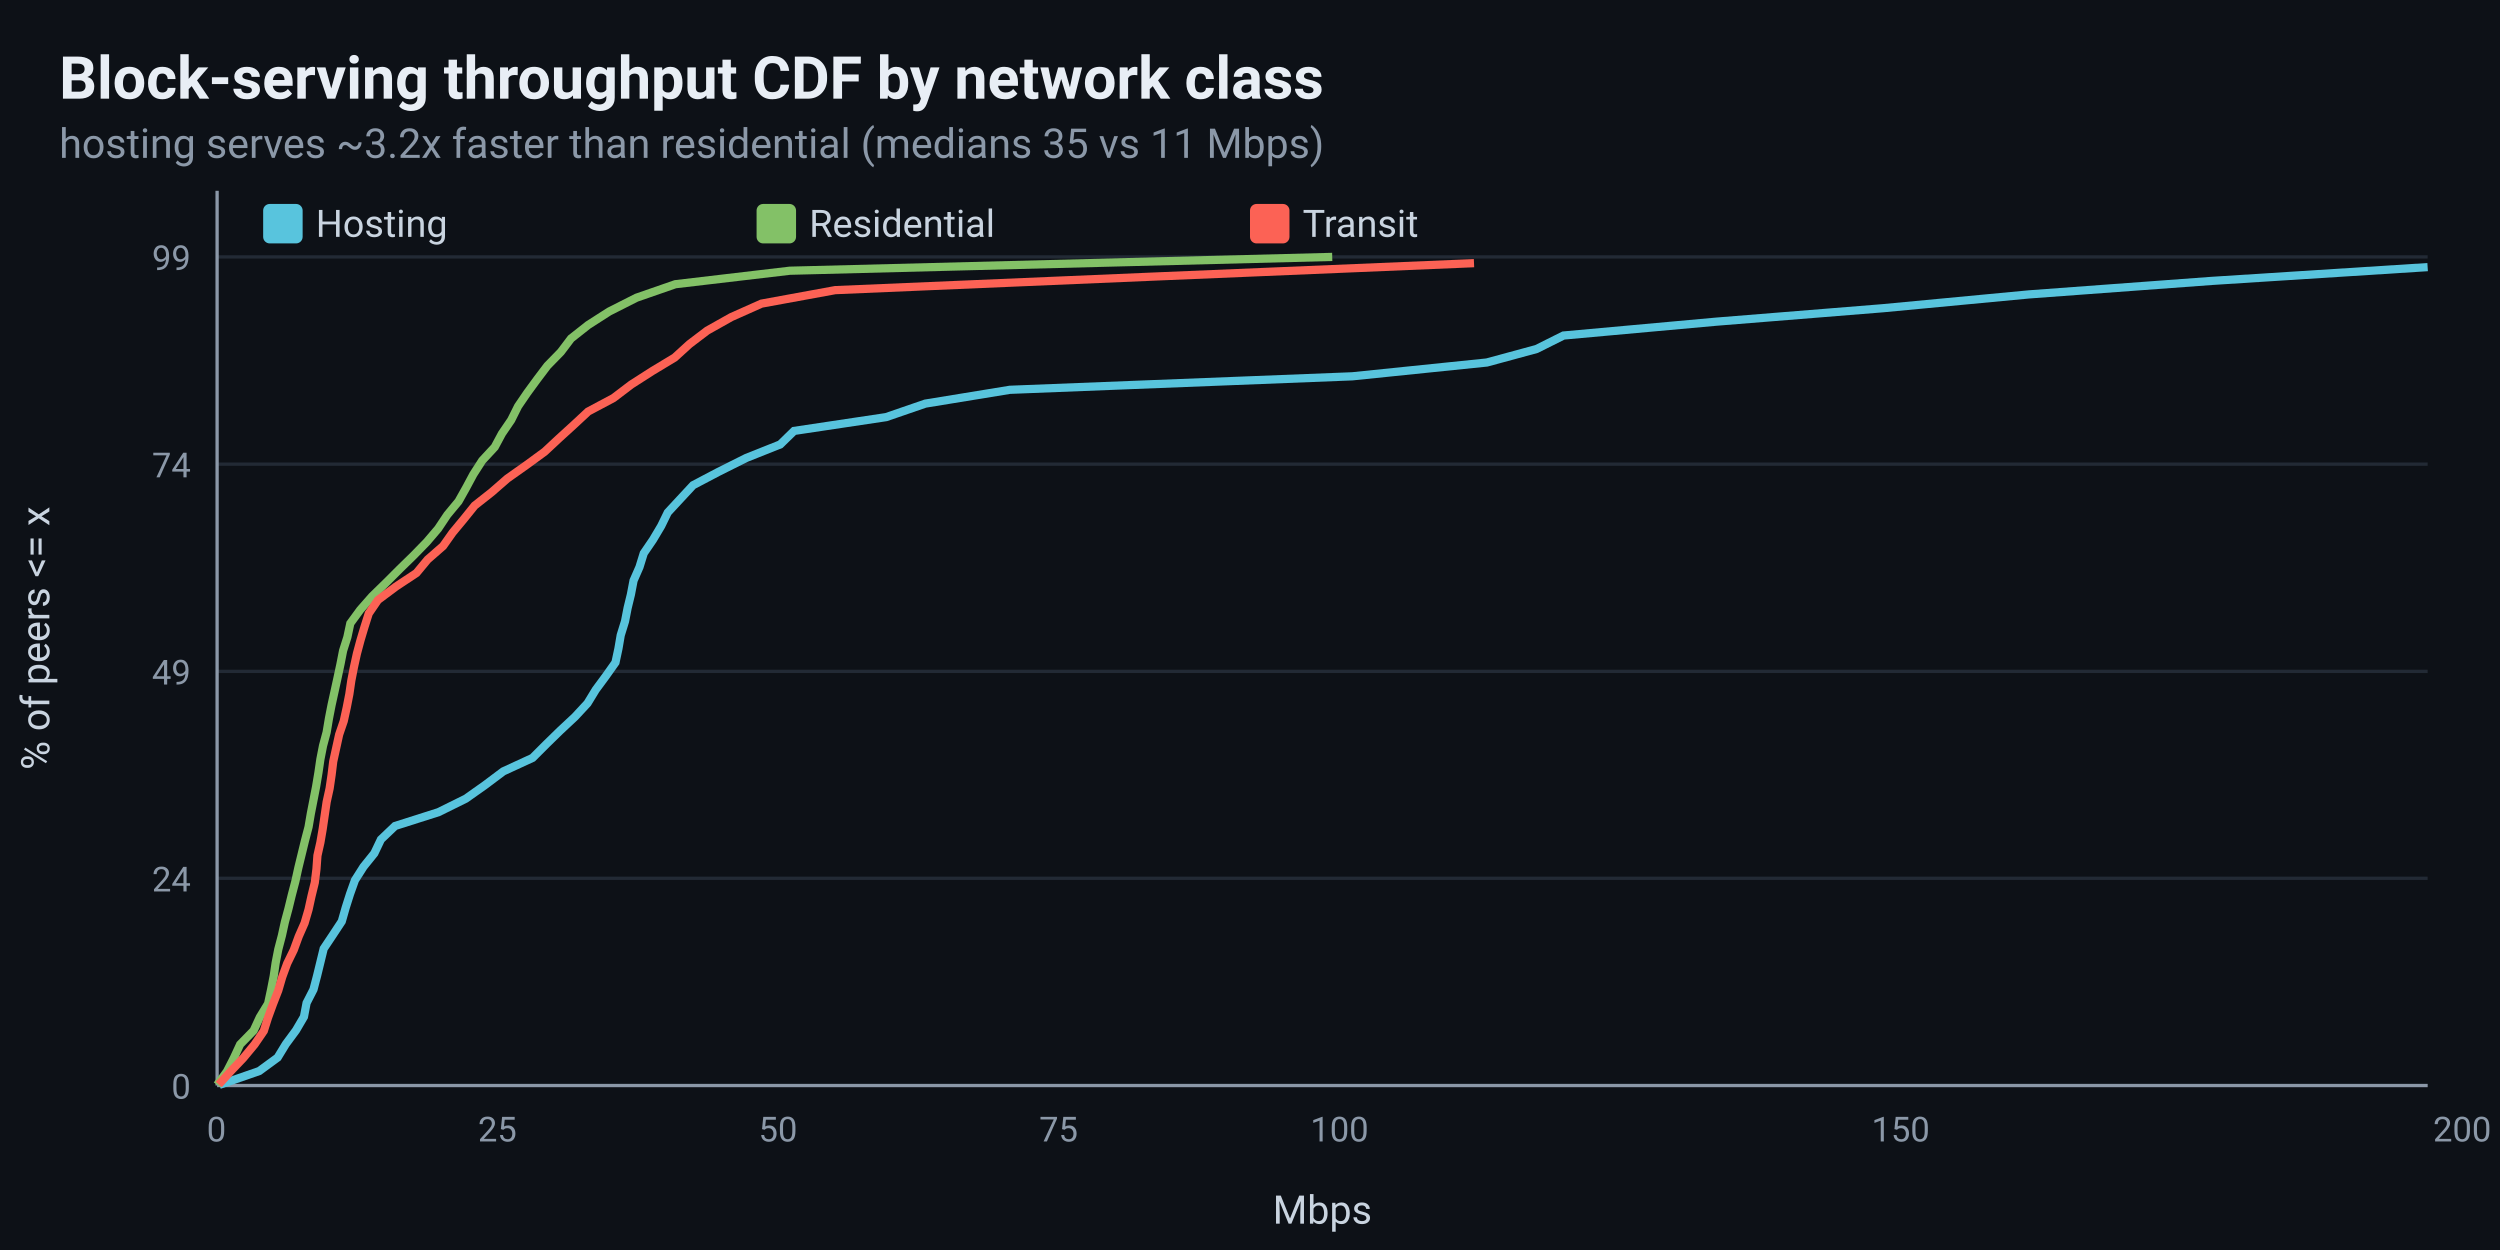
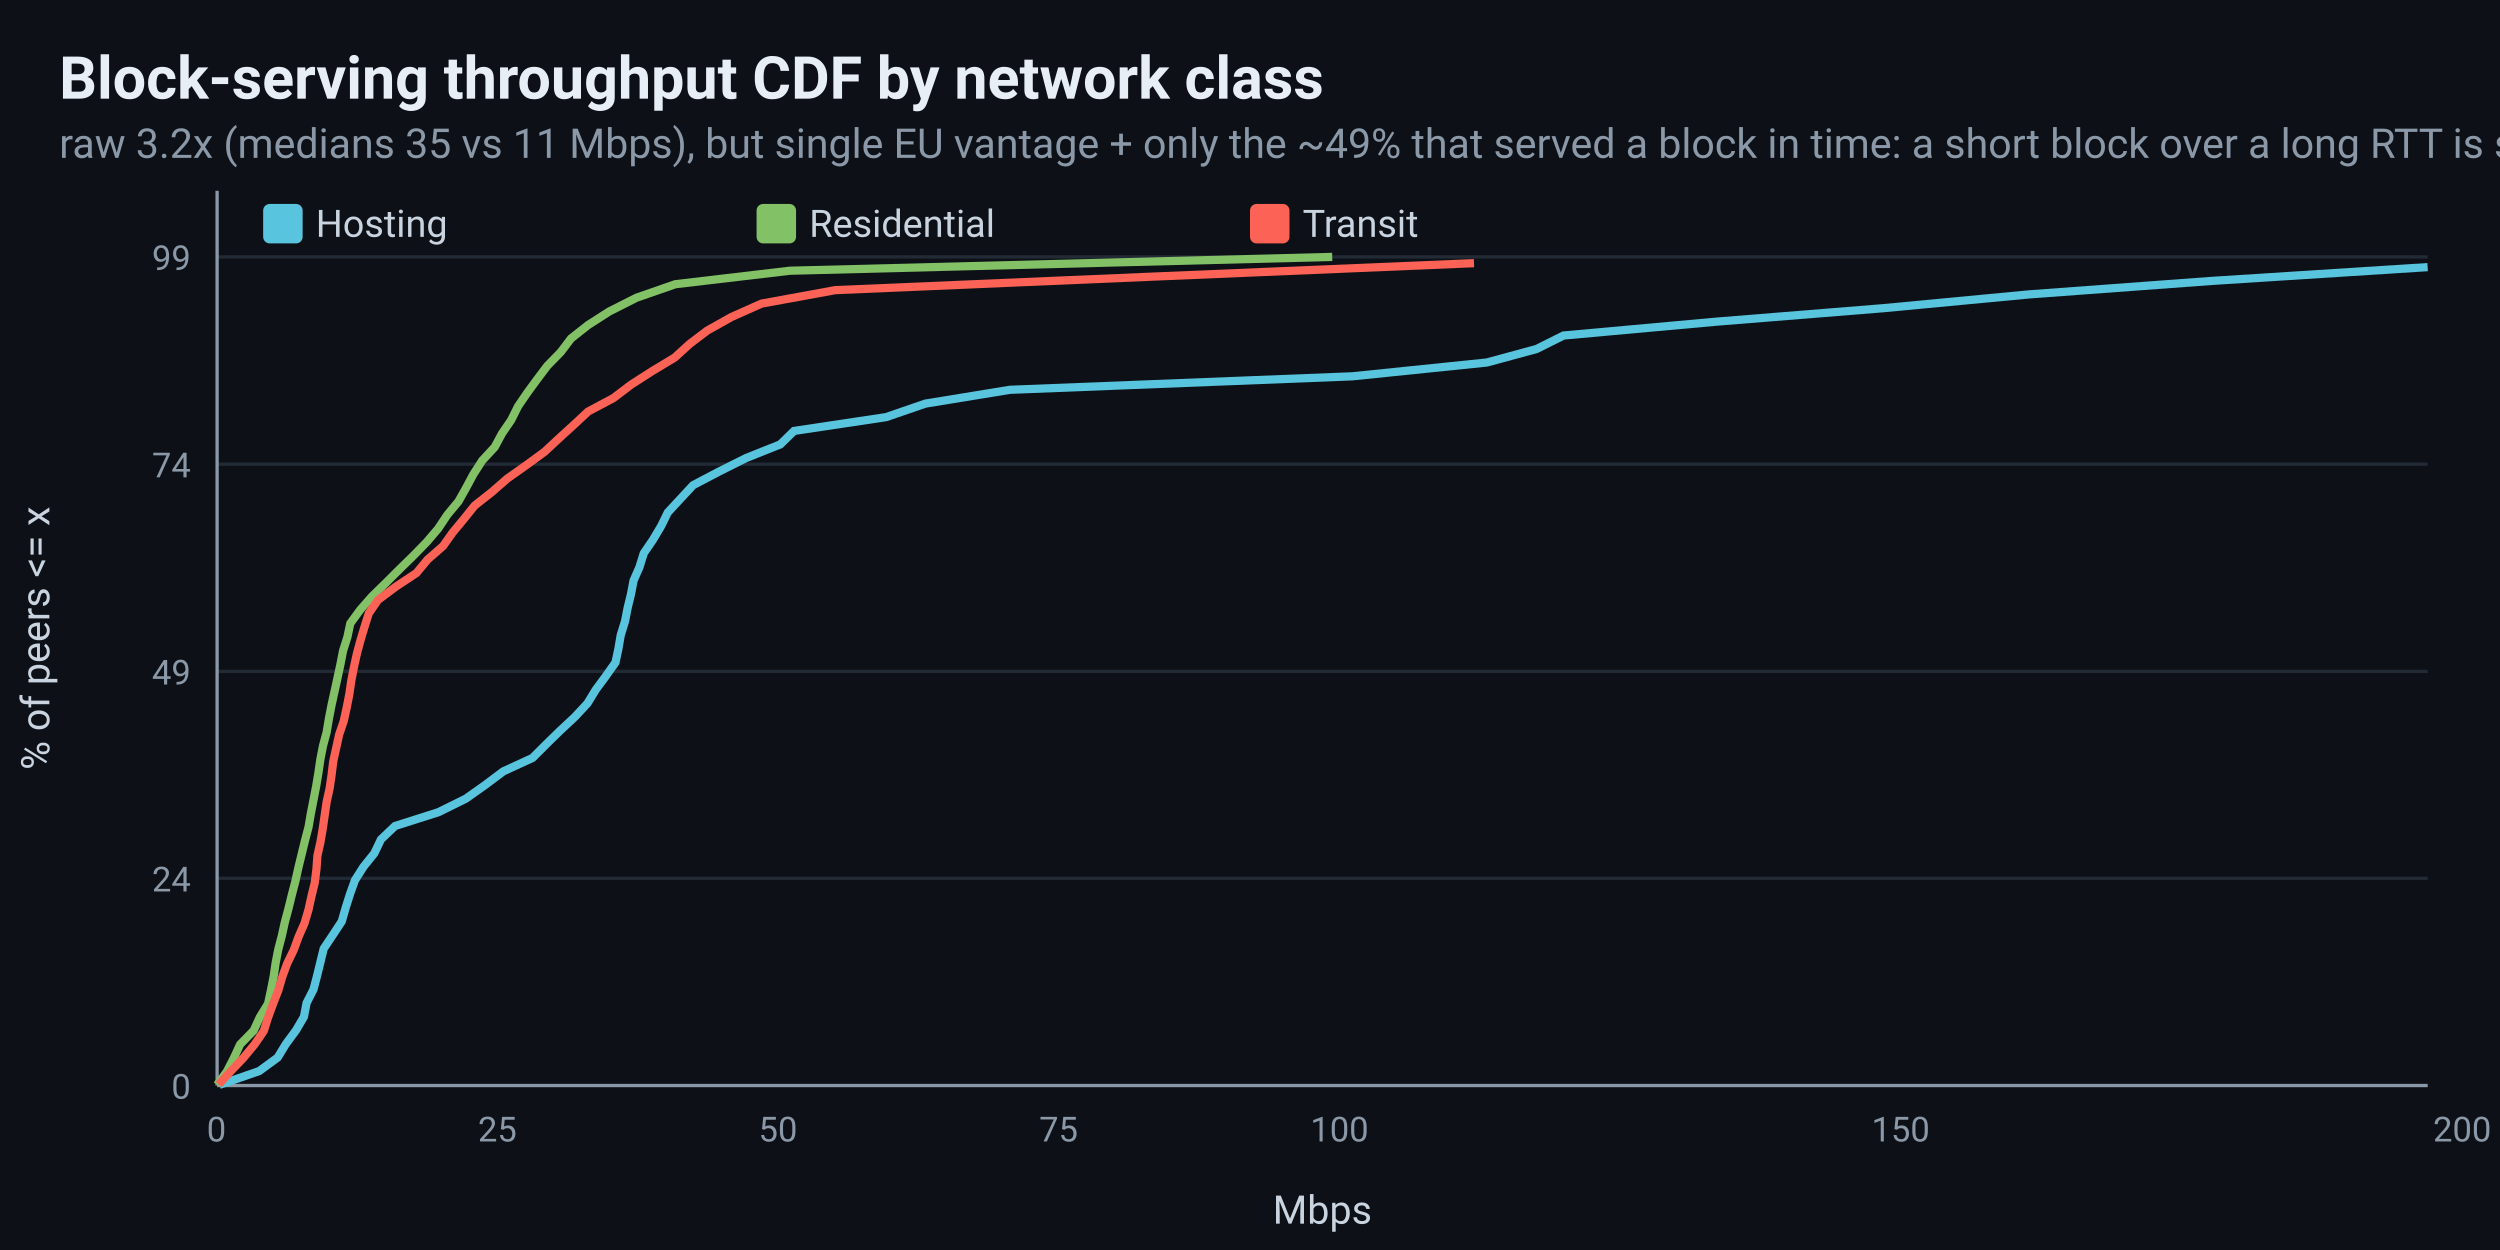
<svg xmlns="http://www.w3.org/2000/svg" width="760" height="380" font-family="system-ui,-apple-system,Segoe UI,Roboto,sans-serif">
  <rect width="760" height="380" fill="#0d1117" />
  <text x="18" y="30" font-size="18" font-weight="600" fill="#e8eef5">Block-serving throughput CDF by network class</text>
-   <text x="18" y="48" font-size="12.5" fill="#8b98a8">hosting serves ~3.2x faster than residential (medians 35 vs 11 Mbps)</text>
+   <text x="18" y="48" font-size="12.5" fill="#8b98a8">raw 3.2x (medians 35 vs 11 Mbps), but single EU vantage + only the ~49% that served a block in time: a short block over a long RTT is slow-start/RTT-limited, so within-country the real gap is ~1.2-1.8x</text>
  <line x1="66" y1="330.0" x2="738" y2="330.0" stroke="#222a35" stroke-width="1" />
  <text x="58" y="334.0" font-size="10.5" fill="#8b98a8" text-anchor="end">0</text>
  <line x1="66" y1="267.0" x2="738" y2="267.0" stroke="#222a35" stroke-width="1" />
  <text x="58" y="271.0" font-size="10.5" fill="#8b98a8" text-anchor="end">24</text>
  <line x1="66" y1="204.1" x2="738" y2="204.1" stroke="#222a35" stroke-width="1" />
  <text x="58" y="208.1" font-size="10.5" fill="#8b98a8" text-anchor="end">49</text>
  <line x1="66" y1="141.1" x2="738" y2="141.1" stroke="#222a35" stroke-width="1" />
  <text x="58" y="145.1" font-size="10.5" fill="#8b98a8" text-anchor="end">74</text>
  <line x1="66" y1="78.1" x2="738" y2="78.1" stroke="#222a35" stroke-width="1" />
  <text x="58" y="82.1" font-size="10.5" fill="#8b98a8" text-anchor="end">99</text>
  <line x1="66" y1="58" x2="66" y2="330" stroke="#8b98a8" stroke-width="1" />
  <line x1="66" y1="330" x2="738" y2="330" stroke="#8b98a8" stroke-width="1" />
  <text x="65.8" y="347" font-size="10.5" fill="#8b98a8" text-anchor="middle">0</text>
  <text x="151.2" y="347" font-size="10.5" fill="#8b98a8" text-anchor="middle">25</text>
  <text x="236.5" y="347" font-size="10.5" fill="#8b98a8" text-anchor="middle">50</text>
  <text x="321.8" y="347" font-size="10.5" fill="#8b98a8" text-anchor="middle">75</text>
  <text x="407.2" y="347" font-size="10.5" fill="#8b98a8" text-anchor="middle">100</text>
  <text x="577.8" y="347" font-size="10.5" fill="#8b98a8" text-anchor="middle">150</text>
  <text x="748.5" y="347" font-size="10.5" fill="#8b98a8" text-anchor="middle">200</text>
  <text x="402.0" y="372" font-size="12" fill="#c9d4e0" text-anchor="middle">Mbps</text>
  <text x="15" y="194.0" font-size="12" fill="#c9d4e0" text-anchor="middle" transform="rotate(-90 15 194.0)">% of peers &lt;= x</text>
  <polyline points="66.7,329.8 78.8,325.6 84.4,321.5 86.9,317.4 90.0,313.2 92.4,309.1 93.2,304.9 95.3,300.8 96.4,296.6 97.4,292.5 98.4,288.4 101.2,284.2 103.9,280.1 105.1,275.9 106.4,271.8 107.9,267.6 110.5,263.5 113.8,259.4 115.8,255.2 120.1,251.1 133.3,246.9 141.6,242.8 147.4,238.7 153.0,234.5 161.9,230.4 166.1,226.2 170.3,222.1 174.8,217.9 178.6,213.8 181.1,209.7 184.2,205.5 187.1,201.4 188.0,197.2 188.7,193.1 190.0,188.9 190.8,184.8 191.8,180.7 192.6,176.5 194.4,172.4 195.7,168.2 198.5,164.1 201.0,159.9 203.0,155.8 206.8,151.7 210.7,147.5 218.5,143.4 226.9,139.2 237.2,135.1 241.4,131.0 269.4,126.8 281.3,122.7 307.0,118.5 411.1,114.4 452.0,110.2 467.1,106.1 475.3,102.0 521.6,97.8 572.4,93.7 616.8,89.5 672.3,85.4 738.0,81.2" fill="none" stroke="#58c4dd" stroke-width="2.5" />
  <rect x="80" y="62" width="12" height="12" rx="2" fill="#58c4dd" />
  <text x="96" y="72" font-size="11.5" fill="#c9d4e0">Hosting</text>
  <polyline points="66.0,329.8 69.0,325.7 71.1,321.6 73.0,317.5 77.1,313.3 79.0,309.2 81.5,305.1 82.4,300.9 83.2,296.8 83.8,292.7 84.6,288.6 85.7,284.4 86.6,280.3 87.7,276.2 88.7,272.1 89.8,267.9 90.7,263.8 91.7,259.7 92.7,255.6 93.8,251.4 94.5,247.3 95.3,243.2 96.1,239.1 96.8,234.9 97.4,230.8 98.2,226.7 99.3,222.6 100.0,218.4 100.8,214.3 101.7,210.2 102.6,206.1 103.5,201.9 104.3,197.8 105.6,193.7 106.5,189.5 109.5,185.4 113.1,181.3 117.3,177.2 121.5,173.0 125.7,168.9 129.7,164.8 133.2,160.7 136.0,156.5 139.4,152.4 141.7,148.3 143.9,144.2 146.6,140.0 150.4,135.9 152.6,131.8 155.4,127.7 157.5,123.5 160.3,119.4 163.3,115.3 166.4,111.2 170.5,107.0 173.6,102.9 178.8,98.8 185.2,94.7 193.5,90.5 205.3,86.4 240.1,82.3 405.0,78.1" fill="none" stroke="#83c167" stroke-width="2.5" />
  <rect x="230" y="62" width="12" height="12" rx="2" fill="#83c167" />
  <text x="246" y="72" font-size="11.5" fill="#c9d4e0">Residential</text>
  <polyline points="66.5,329.7 70.1,325.7 74.0,321.6 77.4,317.5 80.2,313.4 81.5,309.3 83.0,305.2 84.6,301.1 85.8,297.0 87.3,292.9 89.3,288.8 90.8,284.7 92.6,280.6 93.8,276.5 94.7,272.4 95.7,268.3 96.2,264.2 96.5,260.1 97.4,256.1 98.1,252.0 98.7,247.9 99.3,243.8 100.2,239.7 100.8,235.6 101.3,231.5 102.2,227.4 103.1,223.3 104.5,219.2 105.4,215.1 106.2,211.0 106.8,206.9 107.6,202.8 108.5,198.7 109.6,194.6 110.8,190.6 112.1,186.5 114.9,182.4 120.4,178.3 126.6,174.2 130.0,170.1 134.7,166.0 137.6,161.9 141.0,157.8 144.3,153.7 149.5,149.6 154.2,145.5 160.0,141.4 165.6,137.3 170.0,133.2 174.5,129.1 178.8,125.1 186.5,121.0 191.9,116.9 198.3,112.8 205.1,108.7 209.6,104.6 215.0,100.5 222.3,96.4 231.5,92.3 253.9,88.2 350.3,84.1 448.1,80.0" fill="none" stroke="#fc6255" stroke-width="2.5" />
  <rect x="380" y="62" width="12" height="12" rx="2" fill="#fc6255" />
  <text x="396" y="72" font-size="11.5" fill="#c9d4e0">Transit</text>
</svg>
